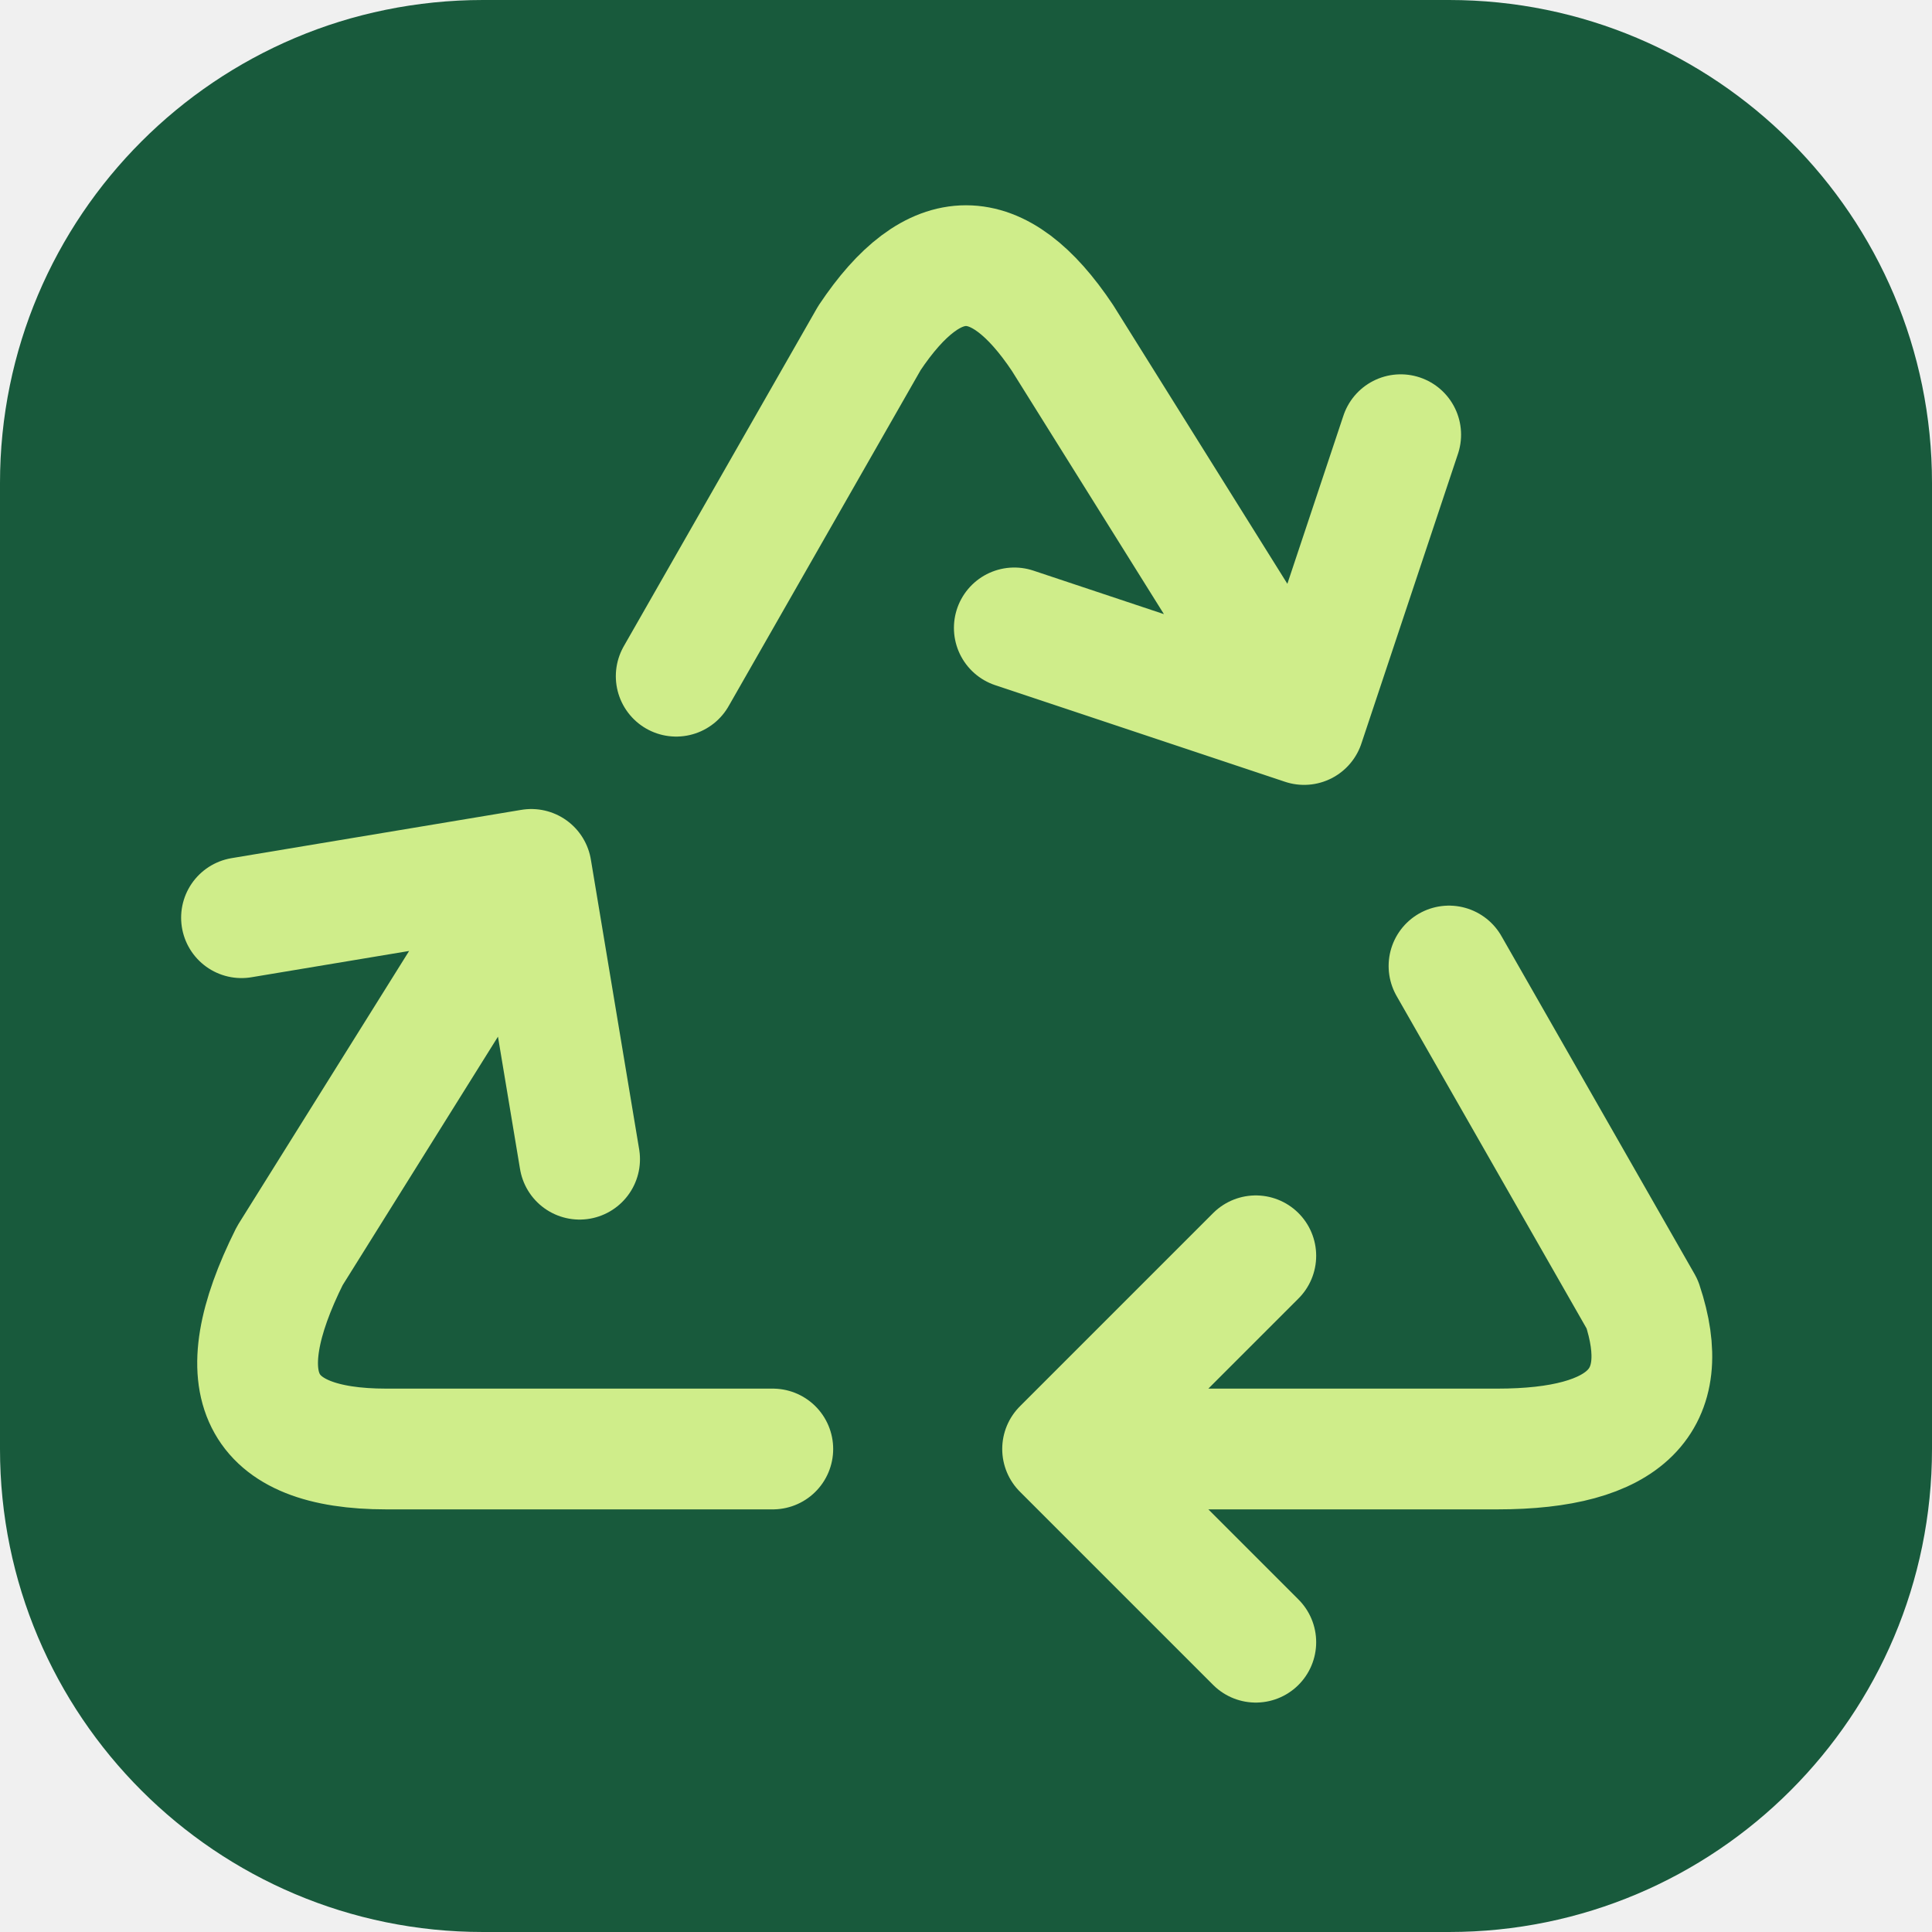
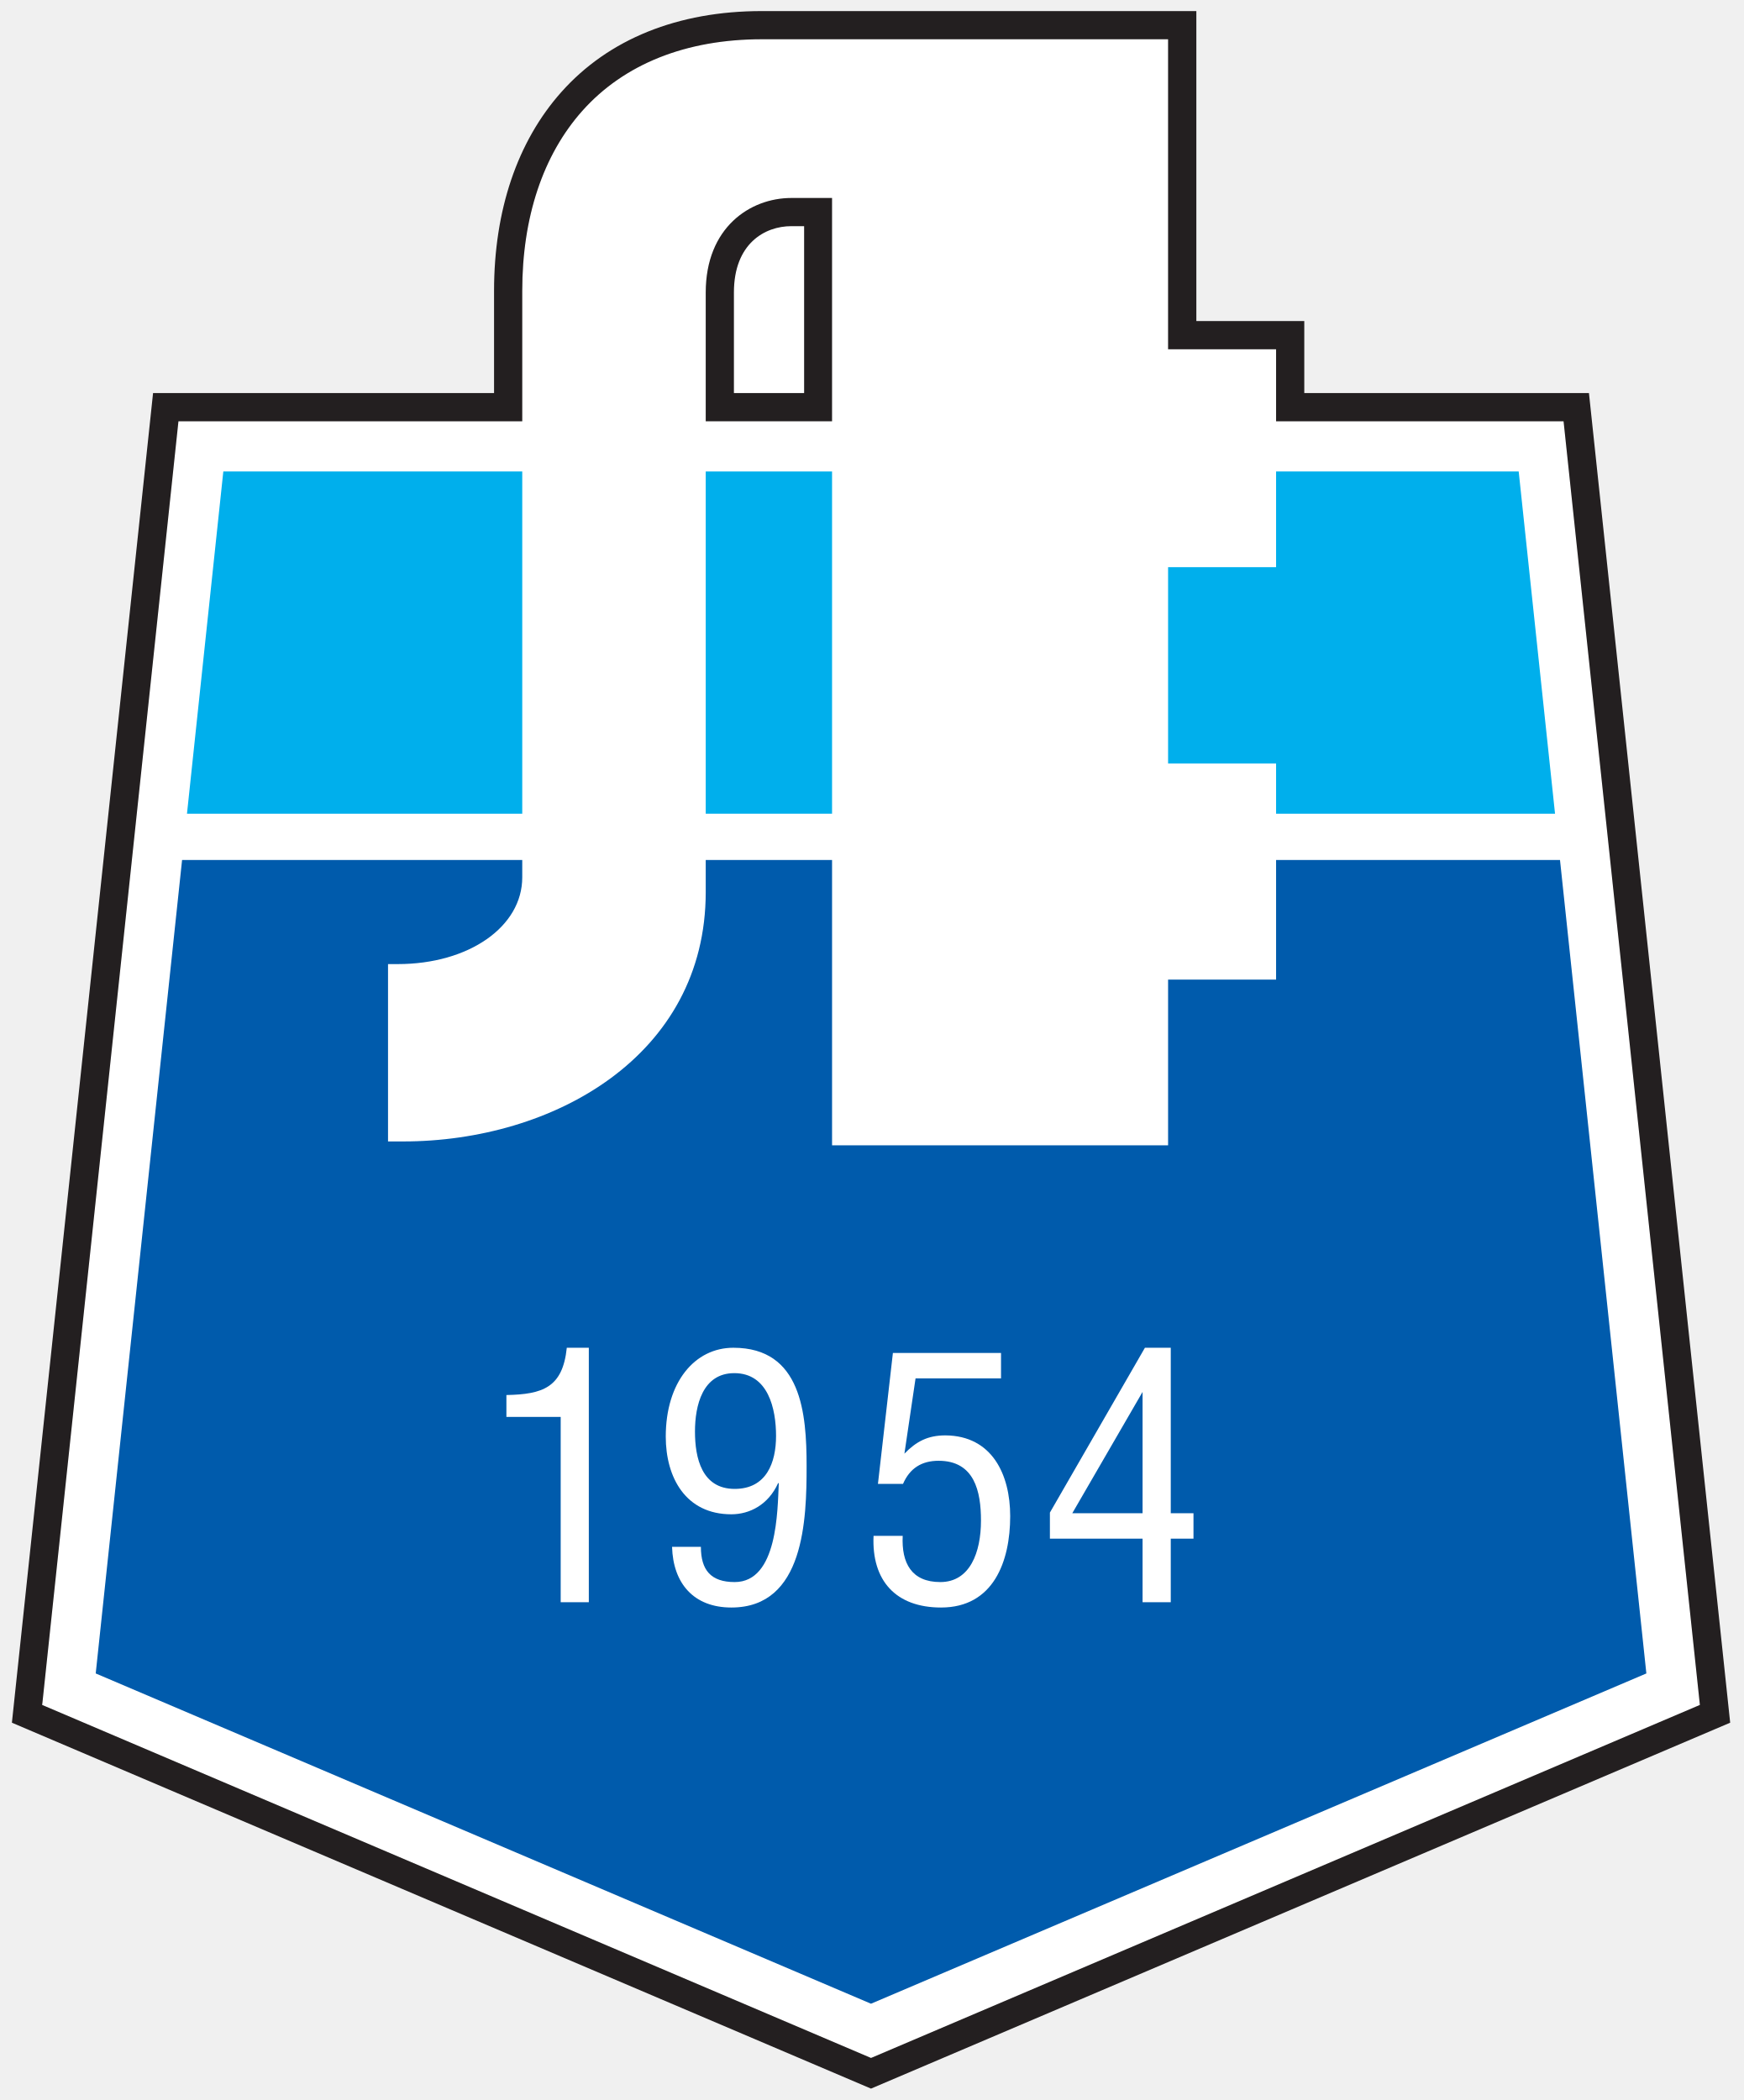
- <svg xmlns="http://www.w3.org/2000/svg" viewBox="0 0 40 40">
-   <rect width="40" height="40" rx="10" fill="#185a3c" />
-   <g fill="none" stroke="#cfed8a" stroke-width="2.5" stroke-linecap="round" stroke-linejoin="round">
-     <path d="m14 14 4-7q2-3 4 0l5 8m-6-2 6 2 2-6M30 20l4 7q1 3-3 3h-9m4-4-4 4 4 4M16 30H8q-4 0-2-4l5-8m1 6-1-6-6 1" />
-   </g>
+ <svg xmlns="http://www.w3.org/2000/svg" viewBox="117 254 274 330">
+   <path fill="#FFF" d="M 254.11 577.29 L 253.86 577.39 L 253.62 577.29 L 124.05 522.1 L 123.62 521.92 L 123.68 521.45 L 144.98 320.76 L 145.04 320.2 L 199.06 320.2 L 199.06 299.71 C 199.06 288.14 202.33 278.35 208.5 271.42 C 215.06 264.06 224.81 260.17 236.7 260.17 L 300.54 260.17 L 300.54 308.89 L 317.51 308.89 L 317.51 320.2 L 362.68 320.2 L 362.74 320.76 L 384.05 521.45 L 384.1 521.92 L 383.67 522.1 Z" />
+   <path fill="#231F20" d="M 254.11 577.29 L 253.86 577.39 L 253.62 577.29 L 124.05 522.1 L 123.62 521.92 L 123.68 521.45 L 144.98 320.76 L 145.04 320.2 L 199.06 320.2 L 199.06 299.71 C 199.06 288.14 202.33 278.35 208.5 271.42 C 215.06 264.06 224.81 260.17 236.7 260.17 L 300.54 260.17 L 300.54 308.89 L 317.51 308.89 L 317.51 320.2 L 362.68 320.2 L 362.74 320.76 L 384.05 521.45 L 384.1 521.92 L 383.67 522.1 Z M 366.67 315.77 L 321.94 315.77 L 321.94 304.45 L 304.98 304.45 L 304.98 255.74 L 236.7 255.74 C 223.51 255.74 212.61 260.14 205.2 268.47 C 198.29 276.23 194.63 287.04 194.63 299.71 L 194.63 315.77 L 141.05 315.77 L 118.87 524.71 L 253.86 582.21 L 388.86 524.71 L 366.67 315.77" />
+   <path fill="#00AFEC" d="M 317.51 343.13 L 300.54 343.13 L 300.54 373.97 L 317.51 373.97 L 317.51 381.87 L 361.34 381.87 L 355.63 328.09 L 317.51 328.09 L 317.51 343.13" />
+   <path fill="#00AFEC" d="M 152.09 328.09 L 146.38 381.87 L 199.06 381.87 L 199.06 328.09 L 152.09 328.09" />
+   <path fill="#005BAC" d="M 362.12 389.14 L 317.51 389.14 L 317.51 407.94 L 300.54 407.94 L 300.54 433.98 L 247.74 433.98 L 247.74 389.14 L 227.89 389.14 L 227.89 394.19 C 227.89 419.91 203.97 433.37 180.34 433.37 L 177.97 433.37 L 177.97 405.5 L 179.5 405.5 C 190.65 405.5 199.06 399.64 199.06 391.87 L 199.06 389.14 L 145.61 389.14 L 132.04 516.97 L 253.86 568.87 L 375.69 516.97 L 362.12 389.14" />
+   <path fill="#00AFEC" d="M 227.89 381.87 L 247.74 381.87 L 247.74 328.09 L 227.89 328.09 Z M 227.89 381.87" />
+   <path fill="#231F20" d="M 243.35 315.77 L 232.32 315.77 L 232.32 299.96 C 232.32 292.27 237.18 289.54 241.34 289.54 L 243.35 289.54 Z M 241.34 285.11 C 234.86 285.11 227.89 289.76 227.89 299.96 L 227.89 320.2 L 247.74 320.2 L 247.74 285.11 L 241.34 285.11" />
+   <path fill="#FFF" d="M 196.57 473.22 L 196.57 476.66 L 205.1 476.66 L 205.1 505.78 L 209.52 505.78 L 209.52 465.79 L 206.06 465.79 C 205.42 472.05 202.27 473.11 196.57 473.22" />
+   <path fill="#FFF" d="M 232.44 487.97 C 227.27 487.97 226.2 483.11 226.2 478.96 C 226.2 474.9 227.37 469.78 232.38 469.78 C 237.71 469.78 238.94 475.38 238.94 479.65 C 238.94 483.81 237.45 487.97 232.44 487.97 Z M 232.23 465.79 C 226.15 465.79 221.61 471.22 221.61 479.75 C 221.61 486.21 224.76 491.96 231.91 491.96 C 234.79 491.96 237.72 490.47 239.26 487.07 L 239.37 487.07 C 239.16 491.32 239.21 502.61 232.44 502.61 C 228.67 502.61 227.13 500.7 227.13 497.07 L 222.6 497.07 C 222.76 502.83 226.01 506.61 231.92 506.61 C 243.42 506.61 243.74 492.7 243.74 484.38 C 243.74 476.12 242.94 465.79 232.23 465.79" />
+   <path fill="#FFF" d="M 265.55 479.56 C 262.78 479.56 260.97 480.52 259.11 482.43 L 260.86 470.6 L 274.29 470.6 L 274.29 466.61 L 257.3 466.61 L 254.95 487.18 L 258.89 487.18 C 259.96 484.72 261.82 483.55 264.48 483.55 C 270.12 483.55 271.14 488.36 271.14 492.95 C 271.14 497.91 269.43 502.61 264.75 502.61 C 260.23 502.61 258.63 499.62 258.84 495.35 L 254.26 495.35 C 253.94 502.4 257.78 506.61 264.86 506.61 C 273.11 506.61 275.73 499.36 275.73 492.25 C 275.73 485.74 272.9 479.61 265.55 479.56" />
+   <path fill="#FFF" d="M 296.53 491.79 L 285.49 491.79 L 296.53 472.73 Z M 300.96 491.79 L 300.96 465.79 L 296.9 465.79 L 281.97 491.69 L 281.97 495.79 L 296.53 495.79 L 296.53 505.78 L 300.96 505.78 L 300.96 495.79 L 304.53 495.79 L 304.53 491.79 L 300.96 491.79" />
</svg>
